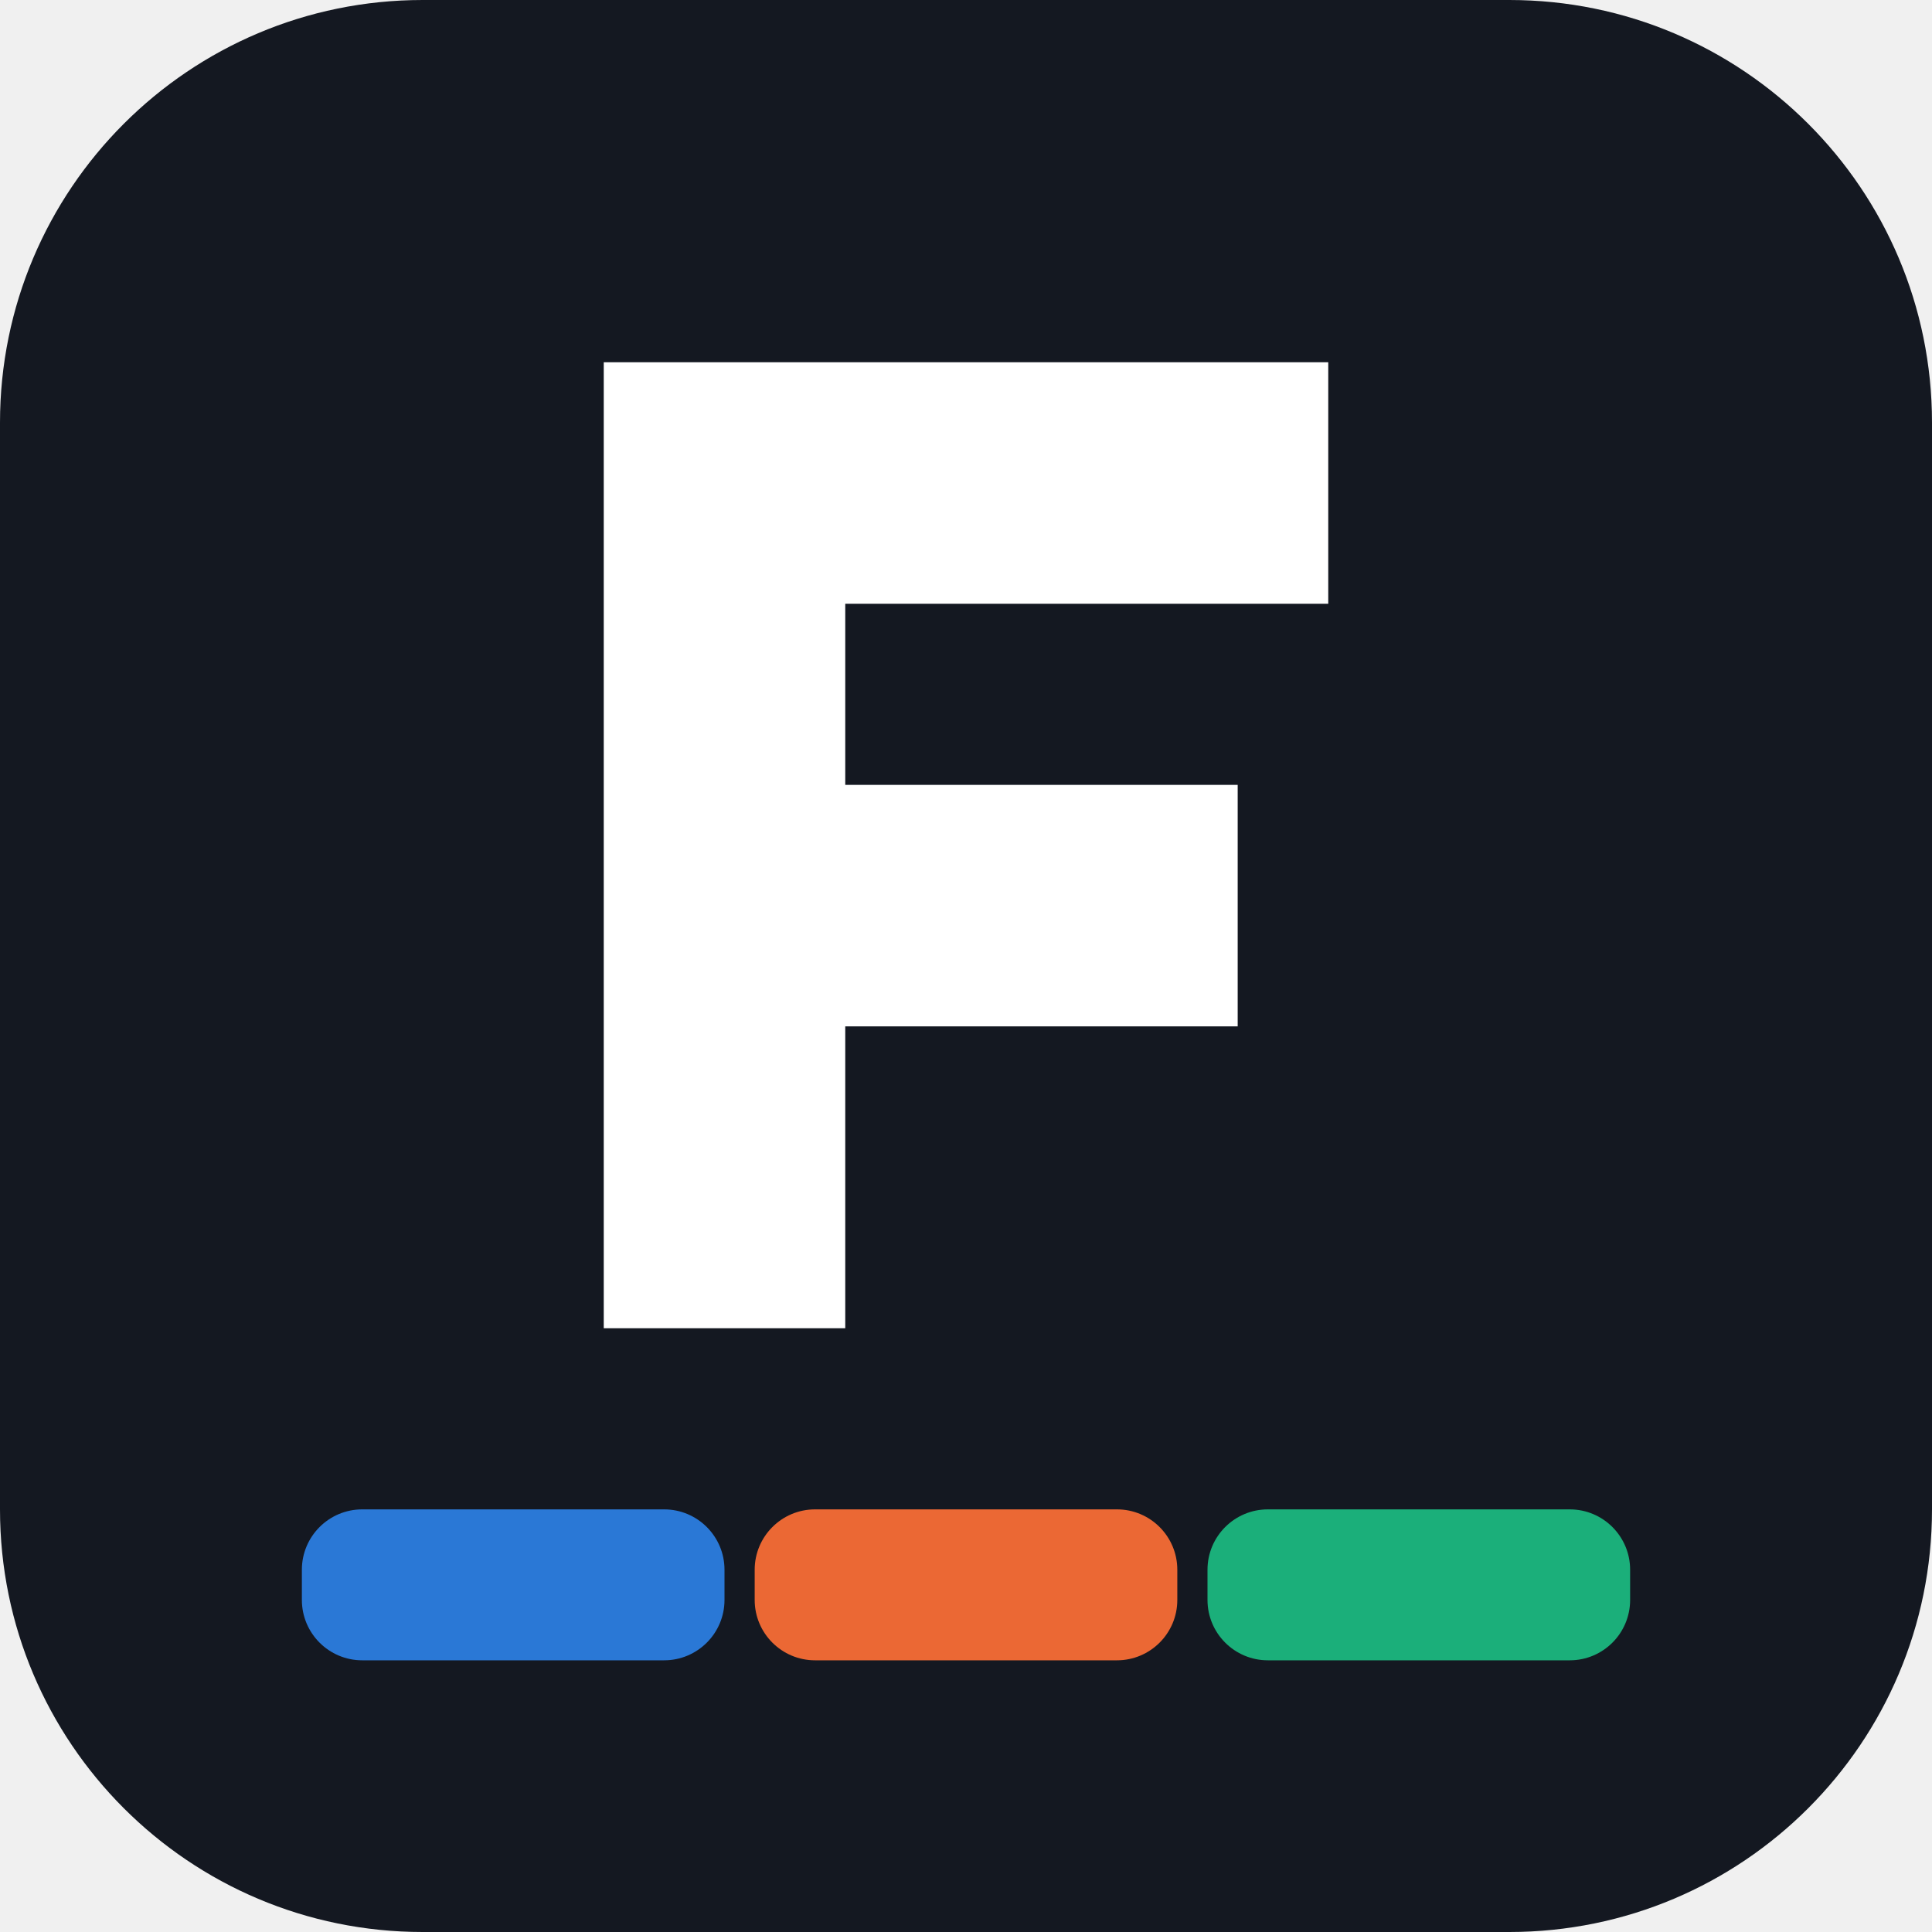
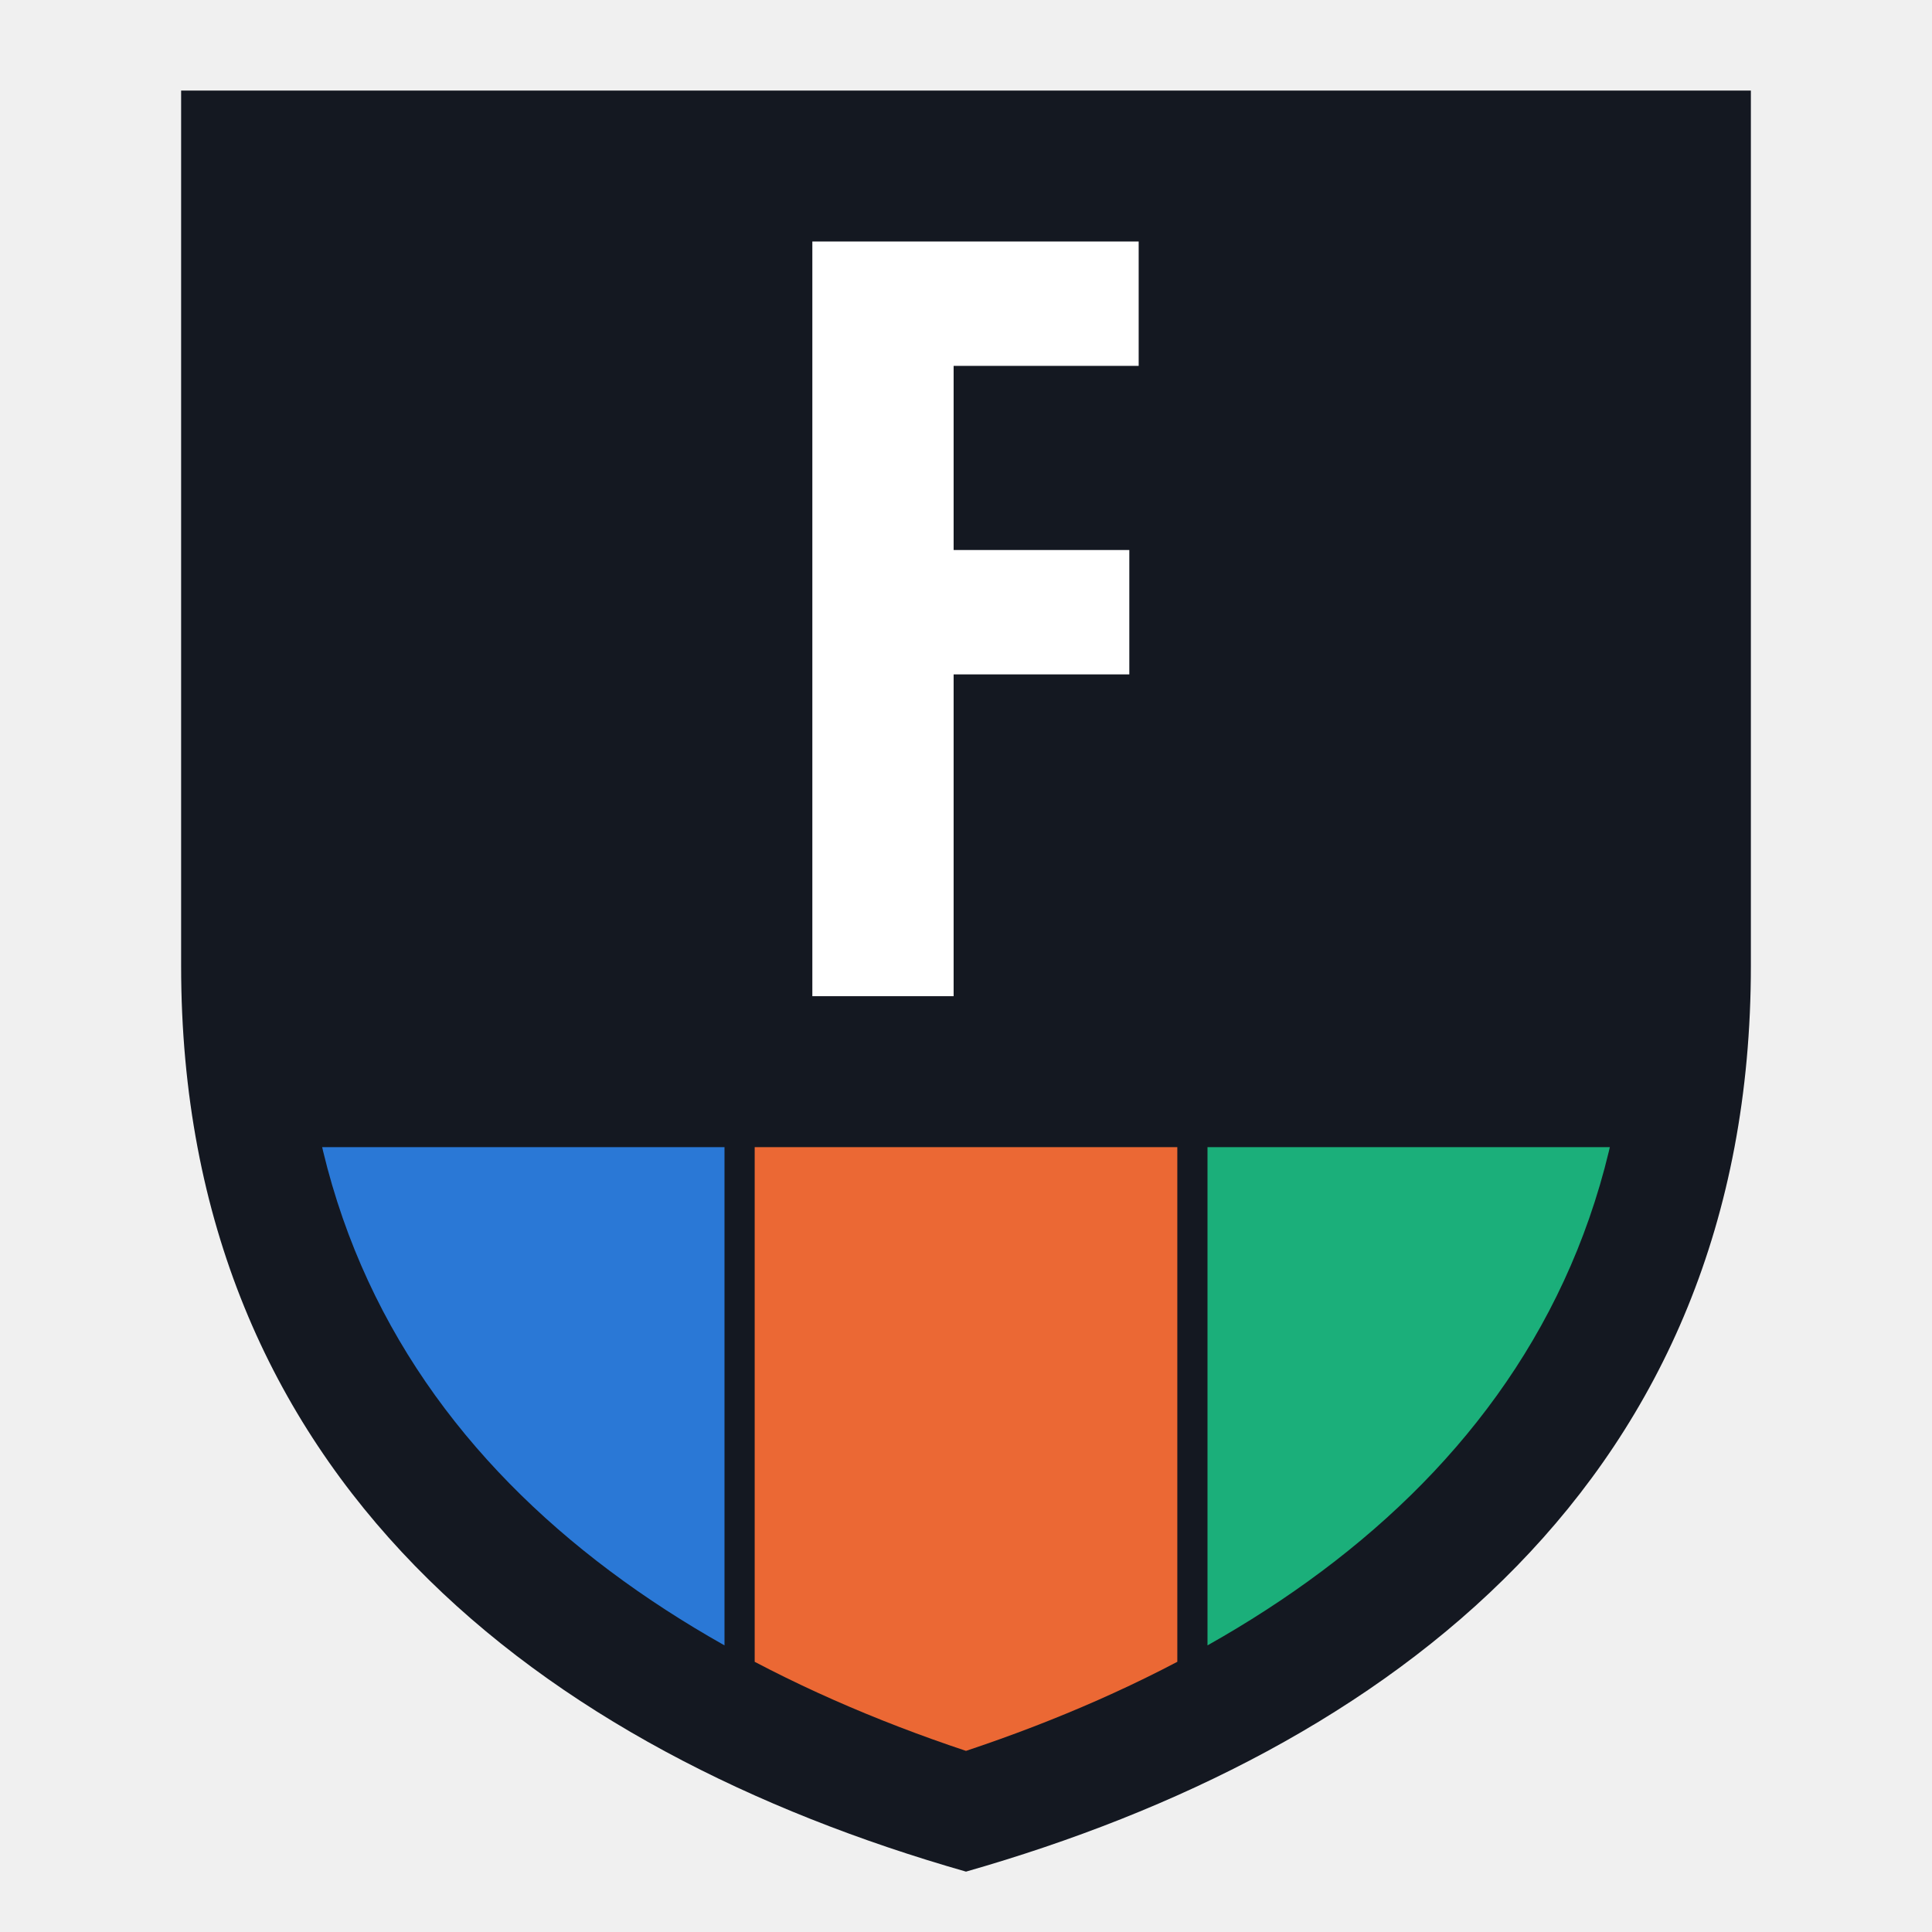
<svg xmlns="http://www.w3.org/2000/svg" viewBox="0 0 64 64">
-   <rect width="64" height="64" rx="14" fill="#141821" />
-   <rect x="10" y="50" width="14" height="5" rx="2" fill="#2a78d6" />
-   <rect x="25" y="50" width="14" height="5" rx="2" fill="#eb6834" />
-   <rect x="40" y="50" width="14" height="5" rx="2" fill="#1baf7a" />
-   <path d="M20 12h24v8H28v6h13v8H28v10h-8z" fill="#fff" />
+   <path d="M6 3H58V32C58 49 46 58 32 62C18 58 6 49 6 32Z" fill="#141821" />
+   <path d="M26.91 33V8H37.72V12.12H31.59V18.22H37.41V22.34H31.59V33Z" fill="#fff" />
+   <clipPath id="k">
+     <path d="M10 7H54V32C54 46 44 54 32 58C20 54 10 46 10 32Z" />
+   </clipPath>
+   <g clip-path="url(#k)">
+     <rect x="10" y="38" width="14" height="22" fill="#2a78d6" />
+     <rect x="25" y="38" width="14" height="22" fill="#eb6834" />
+     <rect x="40" y="38" width="14" height="22" fill="#1baf7a" />
+   </g>
</svg>
